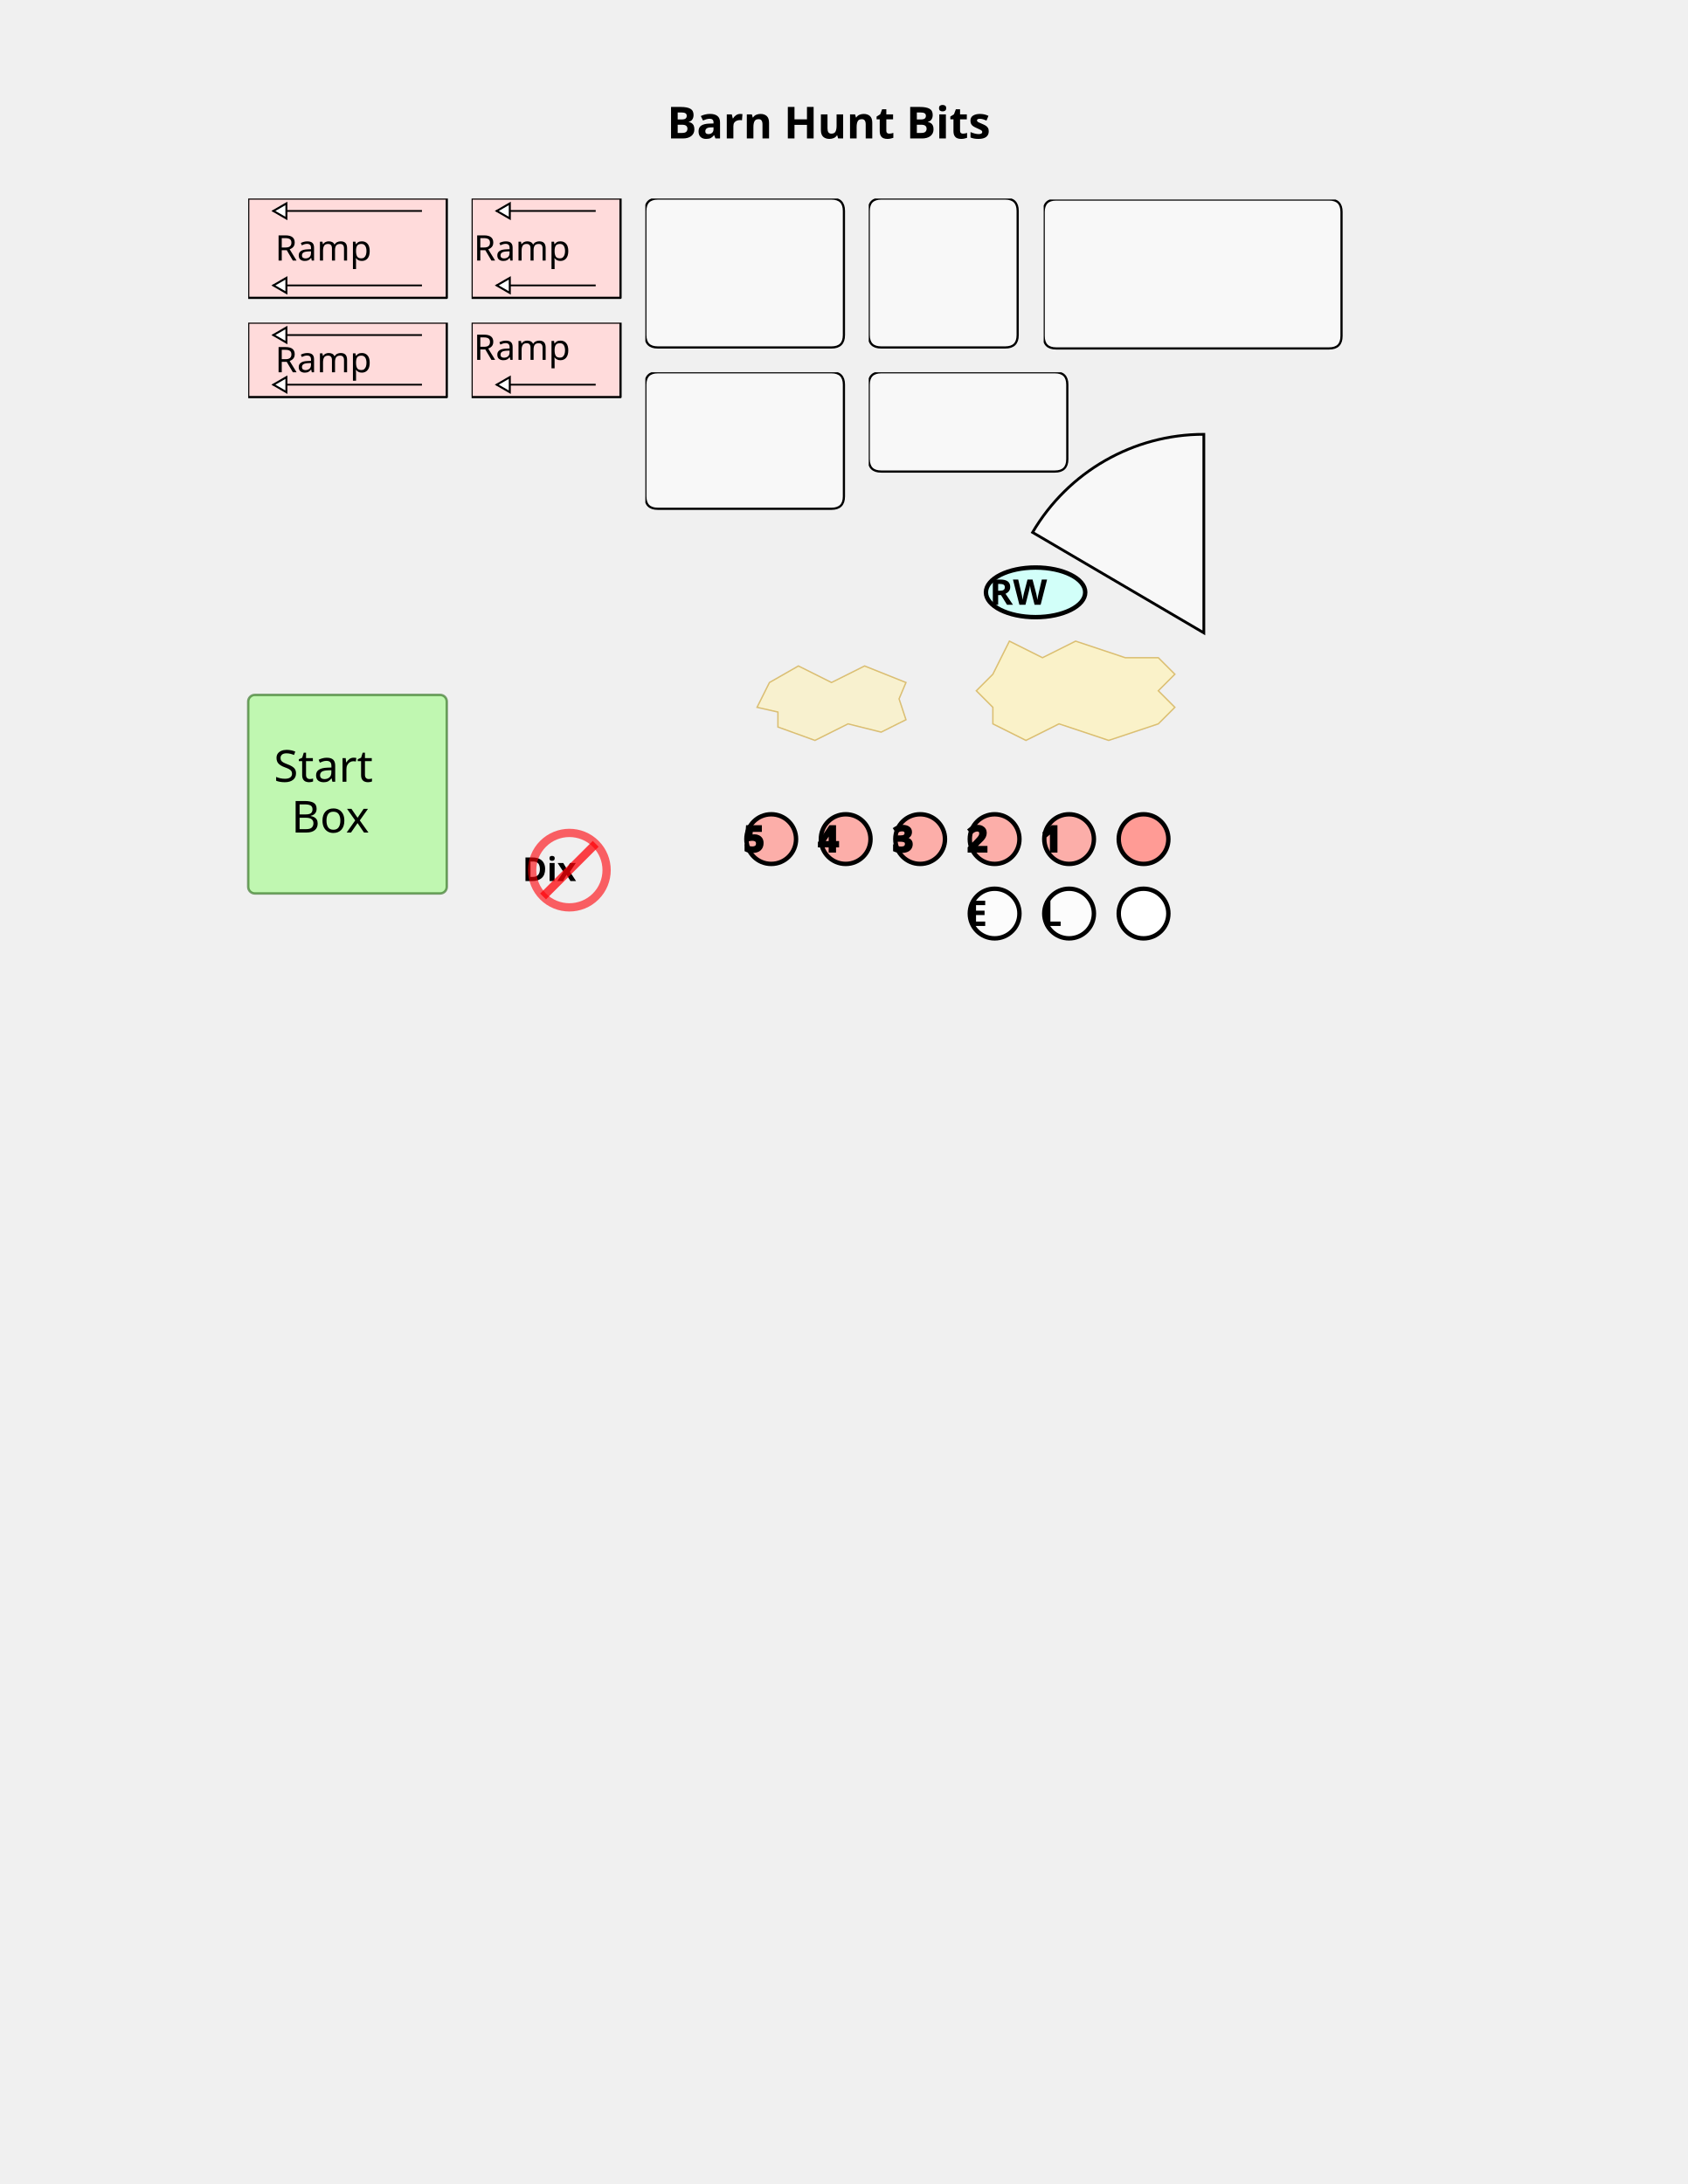
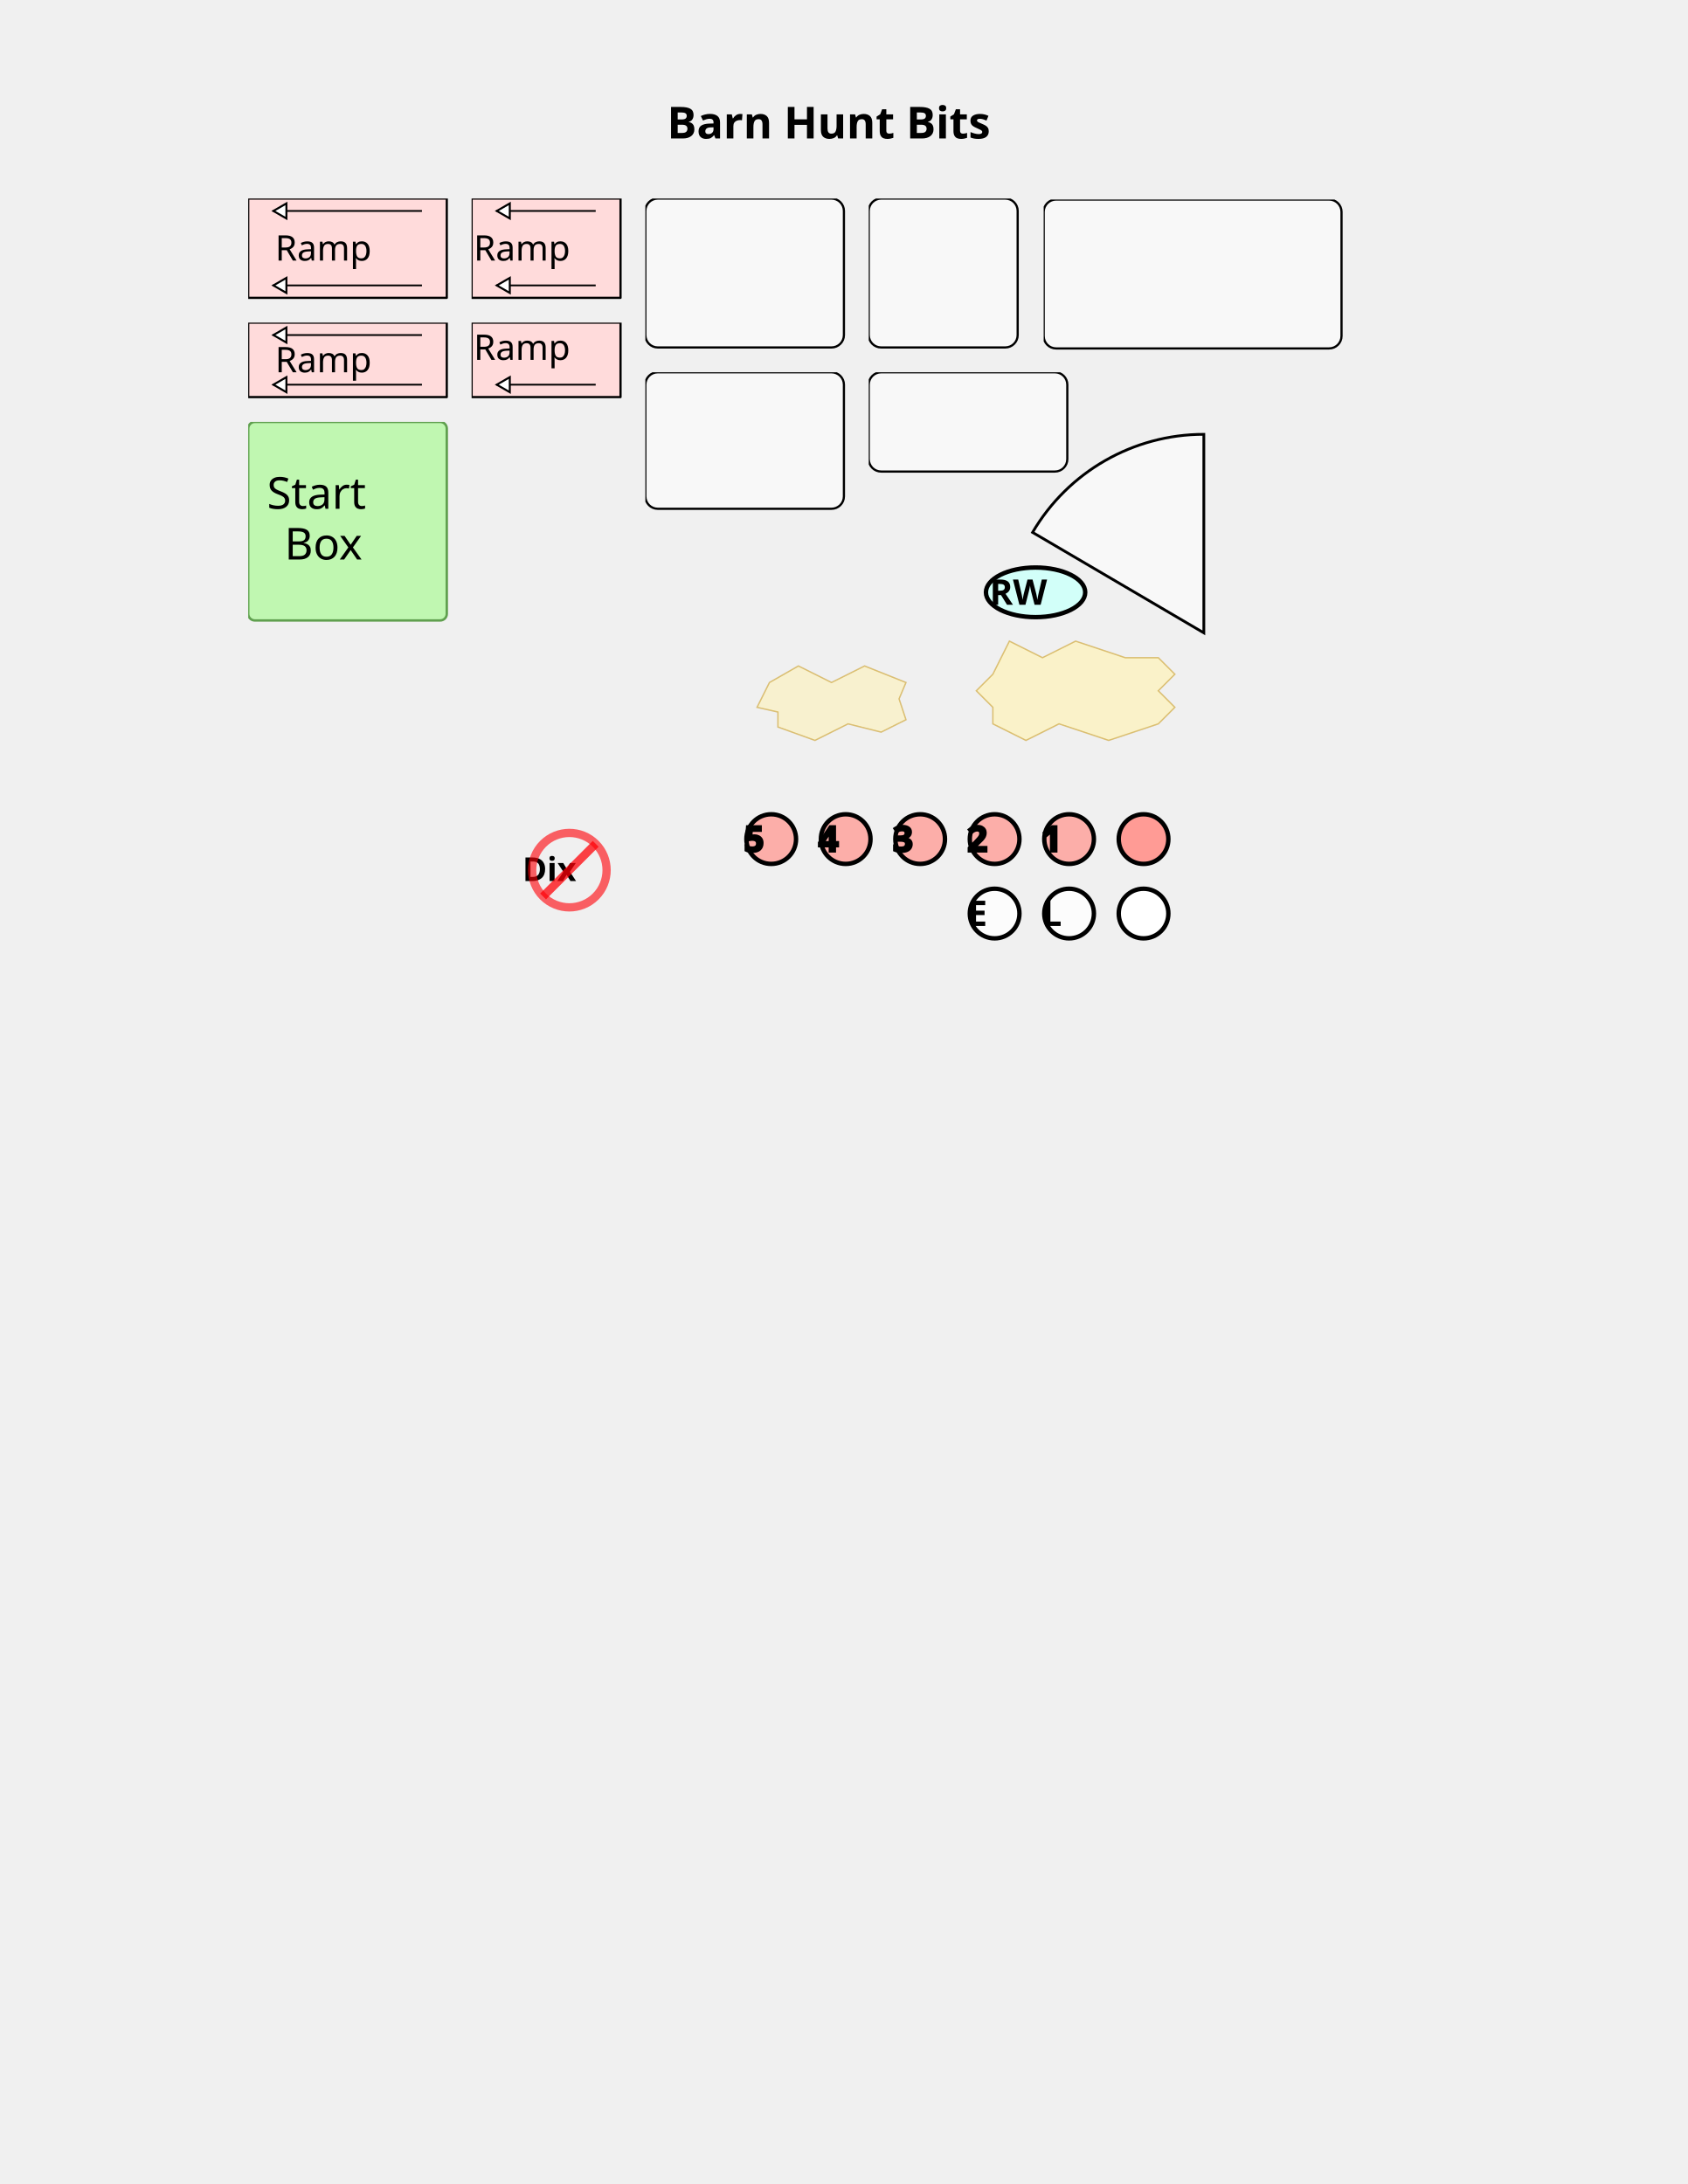
<svg xmlns="http://www.w3.org/2000/svg" xmlns:ns1="http://www.openswatchbook.org/uri/2009/osb" xmlns:xlink="http://www.w3.org/1999/xlink" width="8.5in" height="11in" viewBox="0 0 816 1056" version="1.1" id="svg8">
  <defs id="defs2">
-     <linearGradient id="linearGradient13554" ns1:paint="solid">
+     <linearGradient id="linearGradient13554">
      <stop style="stop-color:#ffffff;stop-opacity:1;" offset="0" id="stop13552" />
    </linearGradient>
    <linearGradient id="duff-fill" ns1:paint="solid" gradientTransform="translate(1163.508,-73.10634)">
      <stop style="stop-color:#faf2c9;stop-opacity:1;" offset="0" id="stop25319" />
    </linearGradient>
    <linearGradient id="duff-stroke" ns1:paint="solid" gradientTransform="translate(1163.508,-73.10634)">
      <stop style="stop-color:#c5961d;stop-opacity:1;" offset="0" id="stop25325" />
    </linearGradient>
    <linearGradient xlink:href="#wrangler-bg" id="linearGradient25305" x1="-133.067" y1="570" x2="-82.933" y2="570" gradientUnits="userSpaceOnUse" />
    <linearGradient id="wrangler-bg" ns1:paint="solid">
      <stop style="stop-color:#d2fff9;stop-opacity:1;" offset="0" id="stop25301" />
    </linearGradient>
    <linearGradient gradientTransform="matrix(3.779528,0,0,3.779528,660,-894.5197)" xlink:href="#duff-fill" id="linearGradient25323" x1="-49.867" y1="325.036" x2="-24.216" y2="325.036" gradientUnits="userSpaceOnUse" />
    <linearGradient gradientTransform="matrix(3.779528,0,0,3.779528,660,-894.5197)" xlink:href="#duff-stroke" id="linearGradient25329" x1="-49.867" y1="325.036" x2="-24.216" y2="325.036" gradientUnits="userSpaceOnUse" />
    <linearGradient id="decoy-tube-bg" ns1:paint="solid">
      <stop style="stop-color:#ffffff;stop-opacity:1;" offset="0" id="stop25313" />
    </linearGradient>
    <linearGradient gradientTransform="matrix(3.779528,0,0,3.779528,660,-894.5197)" xlink:href="#decoy-tube-bg" id="linearGradient25317" x1="-31.805" y1="353.545" x2="-24.891" y2="353.545" gradientUnits="userSpaceOnUse" />
    <linearGradient id="rat-tube-bg" ns1:paint="solid">
      <stop style="stop-color:#ff9b95;stop-opacity:1;" offset="0" id="stop25307" />
    </linearGradient>
    <linearGradient gradientTransform="matrix(3.779528,0,0,3.779528,660,-894.5197)" xlink:href="#rat-tube-bg" id="linearGradient25311" x1="-31.805" y1="344.02" x2="-24.891" y2="344.02" gradientUnits="userSpaceOnUse" />
    <linearGradient id="ramps">
      <stop style="stop-color:#ffdbdb;stop-opacity:1;" offset="0" id="stop25287" />
    </linearGradient>
    <marker orient="auto" refY="0" refX="0" id="EmptyTriangleOutL" style="overflow:visible">
      <path id="path5924" d="M -0.196,0 -7.578,4.267 v -8.533 z" style="fill:#ffffff;fill-rule:evenodd;stroke:#000000;stroke-width:0.853pt" />
    </marker>
-     <linearGradient xlink:href="#start-box" id="linearGradient25299" x1="-408.587" y1="522.52" x2="-311.413" y2="522.52" gradientUnits="userSpaceOnUse" />
-     <linearGradient id="start-box" ns1:paint="solid">
+     <linearGradient id="linearGradient19244">
      <stop style="stop-color:#c0f7b1;stop-opacity:1;" offset="0" id="stop25295" />
    </linearGradient>
    <symbol id="ramp-48x24" style="display:inline">
      <rect height="48" width="96" style="fill:#ffdbdb;fill-opacity:1;stroke:#000000;stroke-width:1.067;stroke-linecap:butt;stroke-linejoin:round;stroke-miterlimit:4;stroke-dasharray:none;stroke-opacity:1" x="0" y="0" />
      <text y="30" x="48" style="font-style:normal;font-variant:normal;font-weight:normal;font-stretch:normal;font-size:12.8px;line-height:0%;font-family:sans-serif;-inkscape-font-specification:Sans;text-align:center;letter-spacing:0px;word-spacing:0px;writing-mode:lr-tb;text-anchor:middle;fill:#000000;fill-opacity:1;stroke:none;stroke-width:1.067" xml:space="preserve">
        <tspan y="30" x="48" style="font-size:17.067px;line-height:1.25;font-family:sans-serif;stroke-width:1.067">Ramp</tspan>
      </text>
      <path style="fill:none;stroke:#000000;stroke-width:0.853;stroke-linecap:butt;stroke-linejoin:miter;stroke-miterlimit:4;stroke-dasharray:none;stroke-opacity:1;marker-start:none;marker-end:url(#EmptyTriangleOutL)" d="M 84,42 H 12" />
      <path d="M 84,6 H 12" style="fill:none;stroke:#000000;stroke-width:0.853;stroke-linecap:butt;stroke-linejoin:miter;stroke-miterlimit:4;stroke-dasharray:none;stroke-opacity:1;marker-start:none;marker-end:url(#EmptyTriangleOutL)" />
    </symbol>
    <symbol style="display:inline" id="ramp-36x24">
      <rect y="0" x="0" style="fill:#ffdbdb;fill-opacity:1;stroke:#000000;stroke-width:1.067;stroke-linecap:butt;stroke-linejoin:round;stroke-miterlimit:4;stroke-dasharray:none;stroke-opacity:1" width="72" height="48" />
      <text xml:space="preserve" style="font-style:normal;font-variant:normal;font-weight:normal;font-stretch:normal;font-size:12.8px;line-height:0%;font-family:sans-serif;-inkscape-font-specification:Sans;text-align:center;letter-spacing:0px;word-spacing:0px;writing-mode:lr-tb;text-anchor:middle;fill:#000000;fill-opacity:1;stroke:none;stroke-width:1.067" x="36" y="30">
        <tspan style="font-size:17.067px;line-height:1.25;font-family:sans-serif;stroke-width:1.067" x="36" y="30">Ramp</tspan>
      </text>
      <path d="M 60,42 H 12" style="fill:none;stroke:#000000;stroke-width:0.853;stroke-linecap:butt;stroke-linejoin:miter;stroke-miterlimit:4;stroke-dasharray:none;stroke-opacity:1;marker-start:none;marker-end:url(#EmptyTriangleOutL)" />
      <path style="fill:none;stroke:#000000;stroke-width:0.853;stroke-linecap:butt;stroke-linejoin:miter;stroke-miterlimit:4;stroke-dasharray:none;stroke-opacity:1;marker-start:none;marker-end:url(#EmptyTriangleOutL)" d="M 60,6 H 12" />
    </symbol>
    <symbol style="display:inline" id="ramp-48x18">
      <rect y="0" x="0" style="fill:#ffdbdb;fill-opacity:1;stroke:#000000;stroke-width:1.067;stroke-linecap:butt;stroke-linejoin:round;stroke-miterlimit:4;stroke-dasharray:none;stroke-opacity:1" width="96" height="36" />
      <text xml:space="preserve" style="font-style:normal;font-variant:normal;font-weight:normal;font-stretch:normal;font-size:12.8px;line-height:0%;font-family:sans-serif;-inkscape-font-specification:Sans;text-align:center;letter-spacing:0px;word-spacing:0px;writing-mode:lr-tb;text-anchor:middle;fill:#000000;fill-opacity:1;stroke:none;stroke-width:1.067" x="48" y="24">
        <tspan style="font-size:17.067px;line-height:1.25;font-family:sans-serif;stroke-width:1.067" x="48" y="24">Ramp</tspan>
      </text>
      <path d="M 84,30 H 12" style="fill:none;stroke:#000000;stroke-width:0.853;stroke-linecap:butt;stroke-linejoin:miter;stroke-miterlimit:4;stroke-dasharray:none;stroke-opacity:1;marker-start:none;marker-end:url(#EmptyTriangleOutL)" />
      <path style="fill:none;stroke:#000000;stroke-width:0.853;stroke-linecap:butt;stroke-linejoin:miter;stroke-miterlimit:4;stroke-dasharray:none;stroke-opacity:1;marker-start:none;marker-end:url(#EmptyTriangleOutL)" d="M 84,6 H 12" />
    </symbol>
    <symbol id="ramp-36x18" style="display:inline">
      <rect height="36" width="72" style="fill:#ffdbdb;fill-opacity:1;stroke:#000000;stroke-width:1.067;stroke-linecap:butt;stroke-linejoin:round;stroke-miterlimit:4;stroke-dasharray:none;stroke-opacity:1" x="0" y="0" />
      <text y="18" x="36" style="font-style:normal;font-variant:normal;font-weight:normal;font-stretch:normal;font-size:12.8px;line-height:0%;font-family:sans-serif;-inkscape-font-specification:Sans;text-align:center;letter-spacing:0px;word-spacing:0px;writing-mode:lr-tb;text-anchor:middle;fill:#000000;fill-opacity:1;stroke:none;stroke-width:1.067" xml:space="preserve">
        <tspan y="18" x="36" style="font-size:17.067px;line-height:1.25;font-family:sans-serif;stroke-width:1.067">Ramp</tspan>
      </text>
      <path style="fill:none;stroke:#000000;stroke-width:0.853;stroke-linecap:butt;stroke-linejoin:miter;stroke-miterlimit:4;stroke-dasharray:none;stroke-opacity:1;marker-start:none;marker-end:url(#EmptyTriangleOutL)" d="M 60,30 H 12" />
    </symbol>
+     <symbol id="start-box" style="display:inline">
+       <rect rx="3.2" ry="3.2" height="96" width="96" style="fill:#c0f7b1;fill-opacity:1;stroke:#60a04f;stroke-width:1.173;stroke-linecap:butt;stroke-linejoin:round;stroke-miterlimit:4;stroke-dasharray:none;stroke-opacity:1" x="0" y="0" />
+       <text y="42" x="48" style="font-style:normal;font-variant:normal;font-weight:normal;font-stretch:normal;font-size:12.8px;line-height:0%;font-family:sans-serif;-inkscape-font-specification:Sans;text-align:center;letter-spacing:0px;word-spacing:0px;writing-mode:lr-tb;text-anchor:middle;fill:#000000;fill-opacity:1;stroke:none;stroke-width:1.067" xml:space="preserve">
+         <tspan y="42" x="48" style="font-size:21.333px;line-height:1.15;font-family:sans-serif;stroke-width:1.067">Start</tspan>
+         <tspan y="66.533" x="48" style="font-size:21.333px;line-height:1.15;font-family:sans-serif;stroke-width:1.067">Box</tspan>
+       </text>
+     </symbol>
    <symbol id="board-48x36">
-       <path style="display:inline;fill:#ffffff;fill-opacity:0.5;stroke:#000000;stroke-width:1.067;stroke-linecap:butt;stroke-linejoin:miter;stroke-miterlimit:4;stroke-dasharray:none;stroke-opacity:1" d="m 96,6 v 60 c 0,4 -2,6 -6,6 H 6 C 2,72 0,70 0,66 V 6 C 0,2 2,0 6,0 h 84 c 4,0 6,2 6,6 z" />
+       <rect width="96" height="72" x="0" y="0" rx="6" ry="6" style="display:inline;fill:#ffffff;fill-opacity:0.5;stroke:#000000;stroke-width:1.067;stroke-miterlimit:4;stroke-opacity:1" />
    </symbol>
    <symbol id="board-36x36">
-       <path d="m 72,6 v 60 c 0,4 -2,6 -6,6 H 6 C 2,72 0,70 0,66 V 6 C 0,2 2,0 6,0 h 60 c 4,0 6,2 6,6 z" style="display:inline;fill:#ffffff;fill-opacity:0.5;stroke:#000000;stroke-width:1.067;stroke-linecap:butt;stroke-linejoin:miter;stroke-miterlimit:4;stroke-dasharray:none;stroke-opacity:1" />
+       <rect style="display:inline;fill:#ffffff;fill-opacity:0.5;stroke:#000000;stroke-width:1.067;stroke-miterlimit:4;stroke-opacity:1" ry="6" rx="6" y="0" x="0" height="72" width="72" />
    </symbol>
    <symbol id="board-72x36">
-       <path style="display:inline;fill:#ffffff;fill-opacity:0.5;stroke:#000000;stroke-width:1.067;stroke-linecap:butt;stroke-linejoin:miter;stroke-miterlimit:4;stroke-dasharray:none;stroke-opacity:1" d="m 144,6 v 60 c 0,4 -2,6 -6,6 H 6 C 2,72 0,70 0,66 V 6 C 0,2 2,0 6,0 h 132 c 4,0 6,2 6,6 z" />
+       <rect width="144" height="72" x="0" y="0" rx="6" ry="6" style="display:inline;fill:#ffffff;fill-opacity:0.5;stroke:#000000;stroke-width:1.067;stroke-miterlimit:4;stroke-opacity:1" />
    </symbol>
    <symbol id="board-48x33">
-       <path d="m 96,6 v 54 c 0,4 -2,6 -6,6 H 6 C 2,66 0,64 0,60 V 6 C 0,2 2,0 6,0 h 84 c 4,0 6,2 6,6 z" style="display:inline;fill:#ffffff;fill-opacity:0.5;stroke:#000000;stroke-width:1.067;stroke-linecap:butt;stroke-linejoin:miter;stroke-miterlimit:4;stroke-dasharray:none;stroke-opacity:1" />
+       <rect width="96" height="66" x="0" y="0" rx="6" ry="6" style="display:inline;fill:#ffffff;fill-opacity:0.5;stroke:#000000;stroke-width:1.067;stroke-miterlimit:4;stroke-opacity:1" />
    </symbol>
    <symbol id="board-48x24">
-       <path d="m 96,6 v 36 c 0,4 -2,6 -6,6 H 6 C 2,48 0,46 0,42 V 6 C 0,2 2,0 6,0 h 84 c 4,0 6,2 6,6 z" style="display:inline;fill:#ffffff;fill-opacity:0.5;stroke:#000000;stroke-width:1.067;stroke-linecap:butt;stroke-linejoin:miter;stroke-miterlimit:4;stroke-dasharray:none;stroke-opacity:1" />
+       <rect style="display:inline;fill:#ffffff;fill-opacity:0.5;stroke:#000000;stroke-width:1.067;stroke-miterlimit:4;stroke-opacity:1" ry="6" rx="6" y="0" x="0" height="48" width="96" />
    </symbol>
  </defs>
  <text xml:space="preserve" style="font-style:normal;font-variant:normal;font-weight:bold;font-stretch:normal;font-size:21.333px;line-height:125%;font-family:'Rock Salt';-inkscape-font-specification:'Rock Salt Bold';font-variant-ligatures:normal;font-variant-caps:normal;font-variant-numeric:normal;font-feature-settings:normal;text-align:center;letter-spacing:0px;word-spacing:0px;writing-mode:lr-tb;text-anchor:middle;fill:#000000;fill-opacity:1;stroke:none;stroke-width:1px;stroke-linecap:butt;stroke-linejoin:miter;stroke-opacity:1" x="408.979" y="66.949" id="text8675">
    <tspan id="tspan8673" x="408.979" y="66.949">Barn Hunt Bits</tspan>
  </text>
-   <g style="display:inline" id="g8790" transform="translate(528,-138.5197)">
-     <rect rx="3.2" ry="3.2" y="474.52" x="-408" height="96" width="96" id="rect8782" style="fill:url(#linearGradient25299);fill-opacity:1;stroke:#135a00;stroke-width:1.173;stroke-linecap:butt;stroke-linejoin:round;stroke-miterlimit:4;stroke-dasharray:none;stroke-opacity:0.553" />
-     <text id="text8784" y="516.52" x="-360" style="font-style:normal;font-variant:normal;font-weight:normal;font-stretch:normal;font-size:12.8px;line-height:0%;font-family:sans-serif;-inkscape-font-specification:Sans;text-align:center;letter-spacing:0px;word-spacing:0px;writing-mode:lr-tb;text-anchor:middle;fill:#000000;fill-opacity:1;stroke:none;stroke-width:1.067" xml:space="preserve">
-       <tspan y="516.52" x="-360" id="tspan8786" style="font-size:21.333px;line-height:1.15;font-family:sans-serif;stroke-width:1.067">Start</tspan>
-       <tspan id="tspan8788" y="541.053" x="-360" style="font-size:21.333px;line-height:1.15;font-family:sans-serif;stroke-width:1.067">Box</tspan>
-     </text>
-   </g>
  <circle style="display:inline;fill:url(#linearGradient25311);fill-opacity:1;stroke:#000000;stroke-width:2.133;stroke-miterlimit:4;stroke-dasharray:none;stroke-opacity:1" id="path7497" cx="552.857" cy="405.714" r="12" />
  <g style="display:inline" id="g9144" transform="translate(612.8572,-158.2857)">
    <circle id="path7497-3" style="display:inline;fill:url(#rat-tube-bg);fill-opacity:0.778;stroke:#000000;stroke-width:2.133;stroke-miterlimit:4;stroke-dasharray:none;stroke-opacity:1" cx="-96" cy="564" r="12" />
    <text id="text8837" y="570" x="-96" style="font-style:normal;font-variant:normal;font-weight:bold;font-stretch:normal;font-size:12.8px;line-height:0%;font-family:'Luxi Sans';-inkscape-font-specification:'Luxi Sans Bold';text-align:center;letter-spacing:0px;word-spacing:0px;writing-mode:lr-tb;text-anchor:middle;fill:#000000;fill-opacity:1;stroke:#000000;stroke-width:1.067;stroke-opacity:1" xml:space="preserve">
      <tspan y="570" x="-96" id="tspan8839" style="font-size:17.067px;line-height:1.25;stroke-width:1.067">1</tspan>
    </text>
  </g>
  <g style="display:inline" id="g9139" transform="translate(612.8572,-158.2857)">
    <circle id="path7497-3-7" style="display:inline;fill:url(#rat-tube-bg);fill-opacity:0.778;stroke:#000000;stroke-width:2.133;stroke-miterlimit:4;stroke-dasharray:none;stroke-opacity:1" cx="-132" cy="564" r="12" />
    <text id="text8837-5" y="570" x="-132" style="font-style:normal;font-variant:normal;font-weight:bold;font-stretch:normal;font-size:12.8px;line-height:0%;font-family:'Luxi Sans';-inkscape-font-specification:'Luxi Sans Bold';text-align:center;letter-spacing:0px;word-spacing:0px;writing-mode:lr-tb;text-anchor:middle;fill:#000000;fill-opacity:1;stroke:#000000;stroke-width:1.067;stroke-opacity:1" xml:space="preserve">
      <tspan y="570" x="-132" id="tspan8839-3" style="font-size:17.067px;line-height:1.25;stroke-width:1.067">2</tspan>
    </text>
  </g>
  <g style="display:inline" id="g9134" transform="translate(612.8572,-158.2857)">
    <circle id="path7497-3-6" style="display:inline;fill:url(#rat-tube-bg);fill-opacity:0.778;stroke:#000000;stroke-width:2.133;stroke-miterlimit:4;stroke-dasharray:none;stroke-opacity:1" cx="-168" cy="564" r="12" />
    <text id="text8837-2" y="570" x="-168" style="font-style:normal;font-variant:normal;font-weight:bold;font-stretch:normal;font-size:12.8px;line-height:0%;font-family:'Luxi Sans';-inkscape-font-specification:'Luxi Sans Bold';text-align:center;letter-spacing:0px;word-spacing:0px;writing-mode:lr-tb;text-anchor:middle;fill:#000000;fill-opacity:1;stroke:#000000;stroke-width:1.067;stroke-opacity:1" xml:space="preserve">
      <tspan y="570" x="-168" id="tspan8839-9" style="font-size:17.067px;line-height:1.25;stroke-width:1.067">3</tspan>
    </text>
  </g>
  <g style="display:inline" id="g9125" transform="translate(612.8572,-158.2857)">
    <circle id="path7497-3-7-2" style="display:inline;fill:url(#rat-tube-bg);fill-opacity:0.778;stroke:#000000;stroke-width:2.133;stroke-miterlimit:4;stroke-dasharray:none;stroke-opacity:1" cx="-204" cy="564" r="12" />
    <text id="text8837-5-7" y="570" x="-204" style="font-style:normal;font-variant:normal;font-weight:bold;font-stretch:normal;font-size:12.8px;line-height:0%;font-family:'Luxi Sans';-inkscape-font-specification:'Luxi Sans Bold';text-align:center;letter-spacing:0px;word-spacing:0px;writing-mode:lr-tb;text-anchor:middle;fill:#000000;fill-opacity:1;stroke:#000000;stroke-width:1.067;stroke-opacity:1" xml:space="preserve">
      <tspan y="570" x="-204" id="tspan8839-3-0" style="font-size:17.067px;line-height:1.25;stroke-width:1.067">4</tspan>
    </text>
  </g>
  <g style="display:inline" id="g9120" transform="translate(612.8572,-158.2857)">
    <circle id="path7497-3-3" style="display:inline;fill:url(#rat-tube-bg);fill-opacity:0.778;stroke:#000000;stroke-width:2.133;stroke-miterlimit:4;stroke-dasharray:none;stroke-opacity:1" cx="-240" cy="564" r="12" />
    <text id="text8837-6" y="570" x="-240" style="font-style:normal;font-variant:normal;font-weight:bold;font-stretch:normal;font-size:12.8px;line-height:0%;font-family:'Luxi Sans';-inkscape-font-specification:'Luxi Sans Bold';text-align:center;letter-spacing:0px;word-spacing:0px;writing-mode:lr-tb;text-anchor:middle;fill:#000000;fill-opacity:1;stroke:#000000;stroke-width:1.067;stroke-opacity:1" xml:space="preserve">
      <tspan y="570" x="-240" id="tspan8839-0" style="font-size:17.067px;line-height:1.25;stroke-width:1.067">5</tspan>
    </text>
  </g>
  <circle style="display:inline;fill:url(#linearGradient25317);fill-opacity:1;stroke:#000000;stroke-width:2.133;stroke-miterlimit:4;stroke-dasharray:none;stroke-opacity:1" id="path7497-7" cx="552.857" cy="441.714" r="12" />
  <g style="display:inline" id="g8841-92" transform="translate(624.8572,-128.2857)">
    <circle id="path7497-3-0" style="display:inline;fill:url(#decoy-tube-bg);fill-opacity:0.778;stroke:#000000;stroke-width:2.133;stroke-miterlimit:4;stroke-dasharray:none;stroke-opacity:1" cx="-108" cy="570" r="12" />
    <text id="text8837-23" y="576" x="-108" style="font-style:normal;font-variant:normal;font-weight:bold;font-stretch:normal;font-size:12.8px;line-height:0%;font-family:'Luxi Sans';-inkscape-font-specification:'Luxi Sans Bold';text-align:center;letter-spacing:0px;word-spacing:0px;writing-mode:lr-tb;text-anchor:middle;fill:#000000;fill-opacity:1;stroke:none;stroke-width:1.067" xml:space="preserve">
      <tspan y="576" x="-108" id="tspan8839-7" style="font-size:17.067px;line-height:1.25;stroke-width:1.067">L</tspan>
    </text>
  </g>
  <g style="display:inline" id="g8841-92-5" transform="translate(588.8572,-128.2857)">
    <circle id="path7497-3-0-9" style="display:inline;fill:url(#decoy-tube-bg);fill-opacity:0.778;stroke:#000000;stroke-width:2.133;stroke-miterlimit:4;stroke-dasharray:none;stroke-opacity:1" cx="-108" cy="570" r="12" />
    <text id="text8837-23-2" y="576" x="-108" style="font-style:normal;font-variant:normal;font-weight:bold;font-stretch:normal;font-size:12.8px;line-height:0%;font-family:'Luxi Sans';-inkscape-font-specification:'Luxi Sans Bold';text-align:center;letter-spacing:0px;word-spacing:0px;writing-mode:lr-tb;text-anchor:middle;fill:#000000;fill-opacity:1;stroke:none;stroke-width:1.067" xml:space="preserve">
      <tspan y="576" x="-108" id="tspan8839-7-2" style="font-size:17.067px;line-height:1.25;stroke-width:1.067">E</tspan>
    </text>
  </g>
  <path style="display:inline;fill:url(#linearGradient25323);fill-opacity:1;stroke:url(#linearGradient25329);stroke-width:0.672;stroke-linecap:butt;stroke-linejoin:miter;stroke-miterlimit:4;stroke-dasharray:none;stroke-opacity:0.549;filter:url(#filter13149)" d="m 472,334 8,-8 8,-16 16,8 16,-8 L 544,318 h 16 l 8,8 -8,8 8,8 -8,8 -24,8 -24,-8 -16,8 -16,-8 v -8 z" id="path13153" />
  <g style="display:inline" id="g8841-92-5-2" transform="translate(608.6578,-283.599)">
    <ellipse id="path7497-3-0-9-9" style="display:inline;fill:url(#linearGradient25305);fill-opacity:1;stroke:#000000;stroke-width:2.133;stroke-miterlimit:4;stroke-dasharray:none;stroke-opacity:1" cx="-108" cy="570" rx="24" ry="12" />
    <text id="text8837-23-2-3" y="576" x="-108" style="font-style:normal;font-variant:normal;font-weight:bold;font-stretch:normal;font-size:12.8px;line-height:0%;font-family:'Luxi Sans';-inkscape-font-specification:'Luxi Sans Bold';text-align:center;letter-spacing:0px;word-spacing:0px;writing-mode:lr-tb;text-anchor:middle;fill:#000000;fill-opacity:1;stroke:none;stroke-width:1.067" xml:space="preserve">
      <tspan y="576" x="-108" id="tspan8839-7-2-1" style="font-size:17.067px;line-height:1.25;stroke-width:1.067">RW</tspan>
    </text>
  </g>
  <path style="display:inline;fill:url(#duff-fill);fill-opacity:0.83;stroke:url(#duff-stroke);stroke-width:0.672;stroke-linecap:butt;stroke-linejoin:miter;stroke-miterlimit:4;stroke-dasharray:none;stroke-opacity:0.549;filter:url(#filter13149)" d="m 366,342 6,-12 14,-8 16,8 16,-8 20,8 -3.333,7.905 3.333,10.095 -12,6 -16,-4 -16,8 -17.905,-6.476 v -7.238 z" id="path13153-9" />
  <path style="display:inline;opacity:1;fill:#ffffff;fill-opacity:0.502;stroke:#000000;stroke-width:1.333;stroke-linecap:butt;stroke-linejoin:miter;stroke-miterlimit:4;stroke-dasharray:none;stroke-opacity:1" id="path19937" d="m 499.202,257.416 a 96,96 0 0 1 82.798,-47.416 l 0,96 z" />
  <g transform="matrix(3.779528,0,0,3.779528,660,-894.5197)" style="display:inline" id="g9201">
    <text id="text9185" y="349.387" x="-101.6" style="font-style:normal;font-variant:normal;font-weight:bold;font-stretch:normal;font-size:4.233px;line-height:125%;font-family:'Luxi Sans';-inkscape-font-specification:'Luxi Sans Bold';font-variant-ligatures:normal;font-variant-caps:normal;font-variant-numeric:normal;font-feature-settings:normal;text-align:center;letter-spacing:0px;word-spacing:0px;writing-mode:lr-tb;text-anchor:middle;fill:#000000;fill-opacity:1;stroke:none;stroke-width:0.265px;stroke-linecap:butt;stroke-linejoin:miter;stroke-opacity:1" xml:space="preserve">
      <tspan style="font-style:normal;font-variant:normal;font-weight:bold;font-stretch:normal;font-size:4.233px;font-family:'Luxi Sans';-inkscape-font-specification:'Luxi Sans Bold';stroke-width:0.265px" y="349.387" x="-101.6" id="tspan9183">Dix</tspan>
    </text>
    <circle transform="rotate(45)" r="4.762" cy="318.046" cx="174.09" id="path9187" style="opacity:0.82;fill:none;fill-opacity:1;stroke:#ff0007;stroke-width:1.058;stroke-linecap:butt;stroke-linejoin:miter;stroke-miterlimit:4;stroke-dasharray:none;stroke-opacity:0.739" />
    <path id="path9189" d="m -98.425,344.625 -6.735,6.735" style="fill:none;fill-opacity:0.75;fill-rule:evenodd;stroke:#ff0007;stroke-width:1.058;stroke-linecap:butt;stroke-linejoin:miter;stroke-miterlimit:4;stroke-dasharray:none;stroke-opacity:0.739" />
  </g>
  <use xlink:href="#ramp-48x24" id="use10518" transform="translate(120,96)" x="0" y="0" width="100%" height="100%" />
  <use id="use10811" xlink:href="#ramp-36x24" x="0" y="0" width="100%" height="100%" transform="translate(228,96)" />
  <use id="use11321" xlink:href="#ramp-48x18" x="0" y="0" width="100%" height="100%" transform="translate(120,156)" />
  <use id="use12971" xlink:href="#ramp-36x18" x="0" y="0" width="100%" height="100%" transform="translate(228,156)" />
  <use xlink:href="#board-48x36" id="use14281" x="0" y="0" width="100%" height="100%" transform="translate(312,96)" />
  <use id="use15150" xlink:href="#board-48x24" x="0" y="0" width="100%" height="100%" transform="translate(420,180)" />
  <use id="use16159" xlink:href="#board-36x36" x="0" y="0" width="100%" height="100%" transform="translate(420,96)" />
  <use id="use17234" xlink:href="#board-72x36" x="0" y="0" width="100%" height="100%" transform="translate(504.5712,96.46957)" />
  <use id="use18858" xlink:href="#board-48x33" x="0" y="0" width="100%" height="100%" transform="translate(312,180)" />
+   <use xlink:href="#start-box" id="use20002" transform="translate(120,204)" x="0" y="0" width="100%" height="100%" />
</svg>
